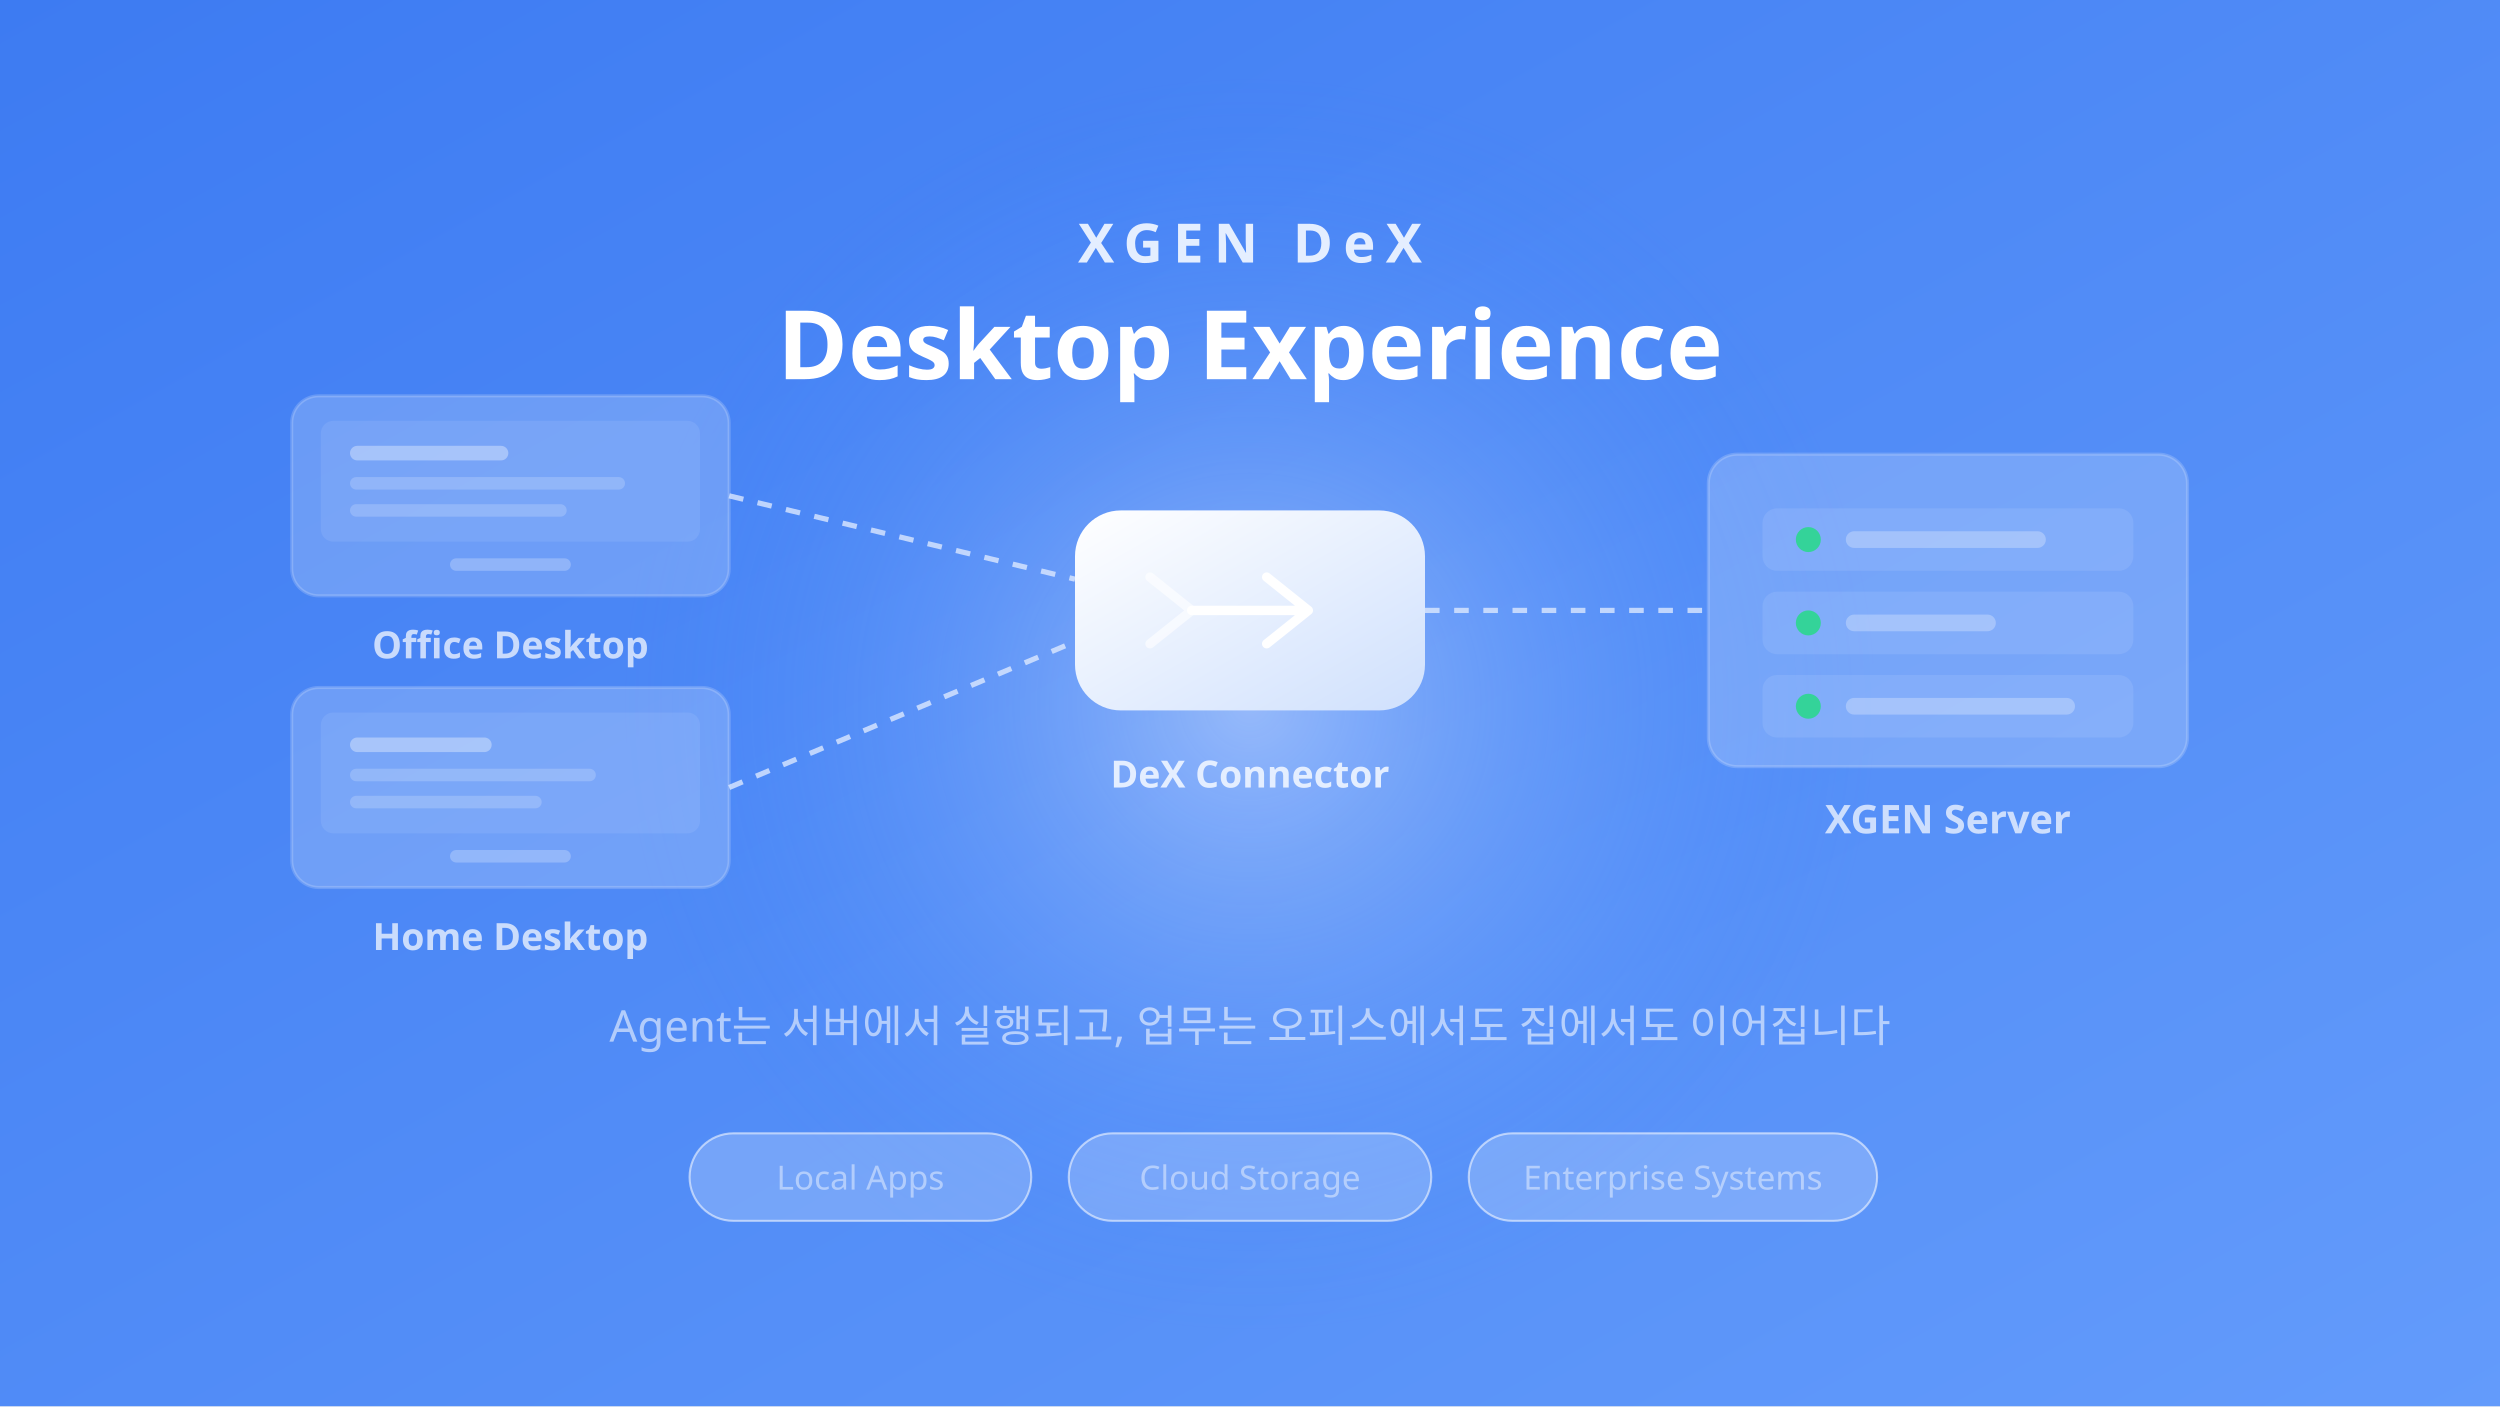
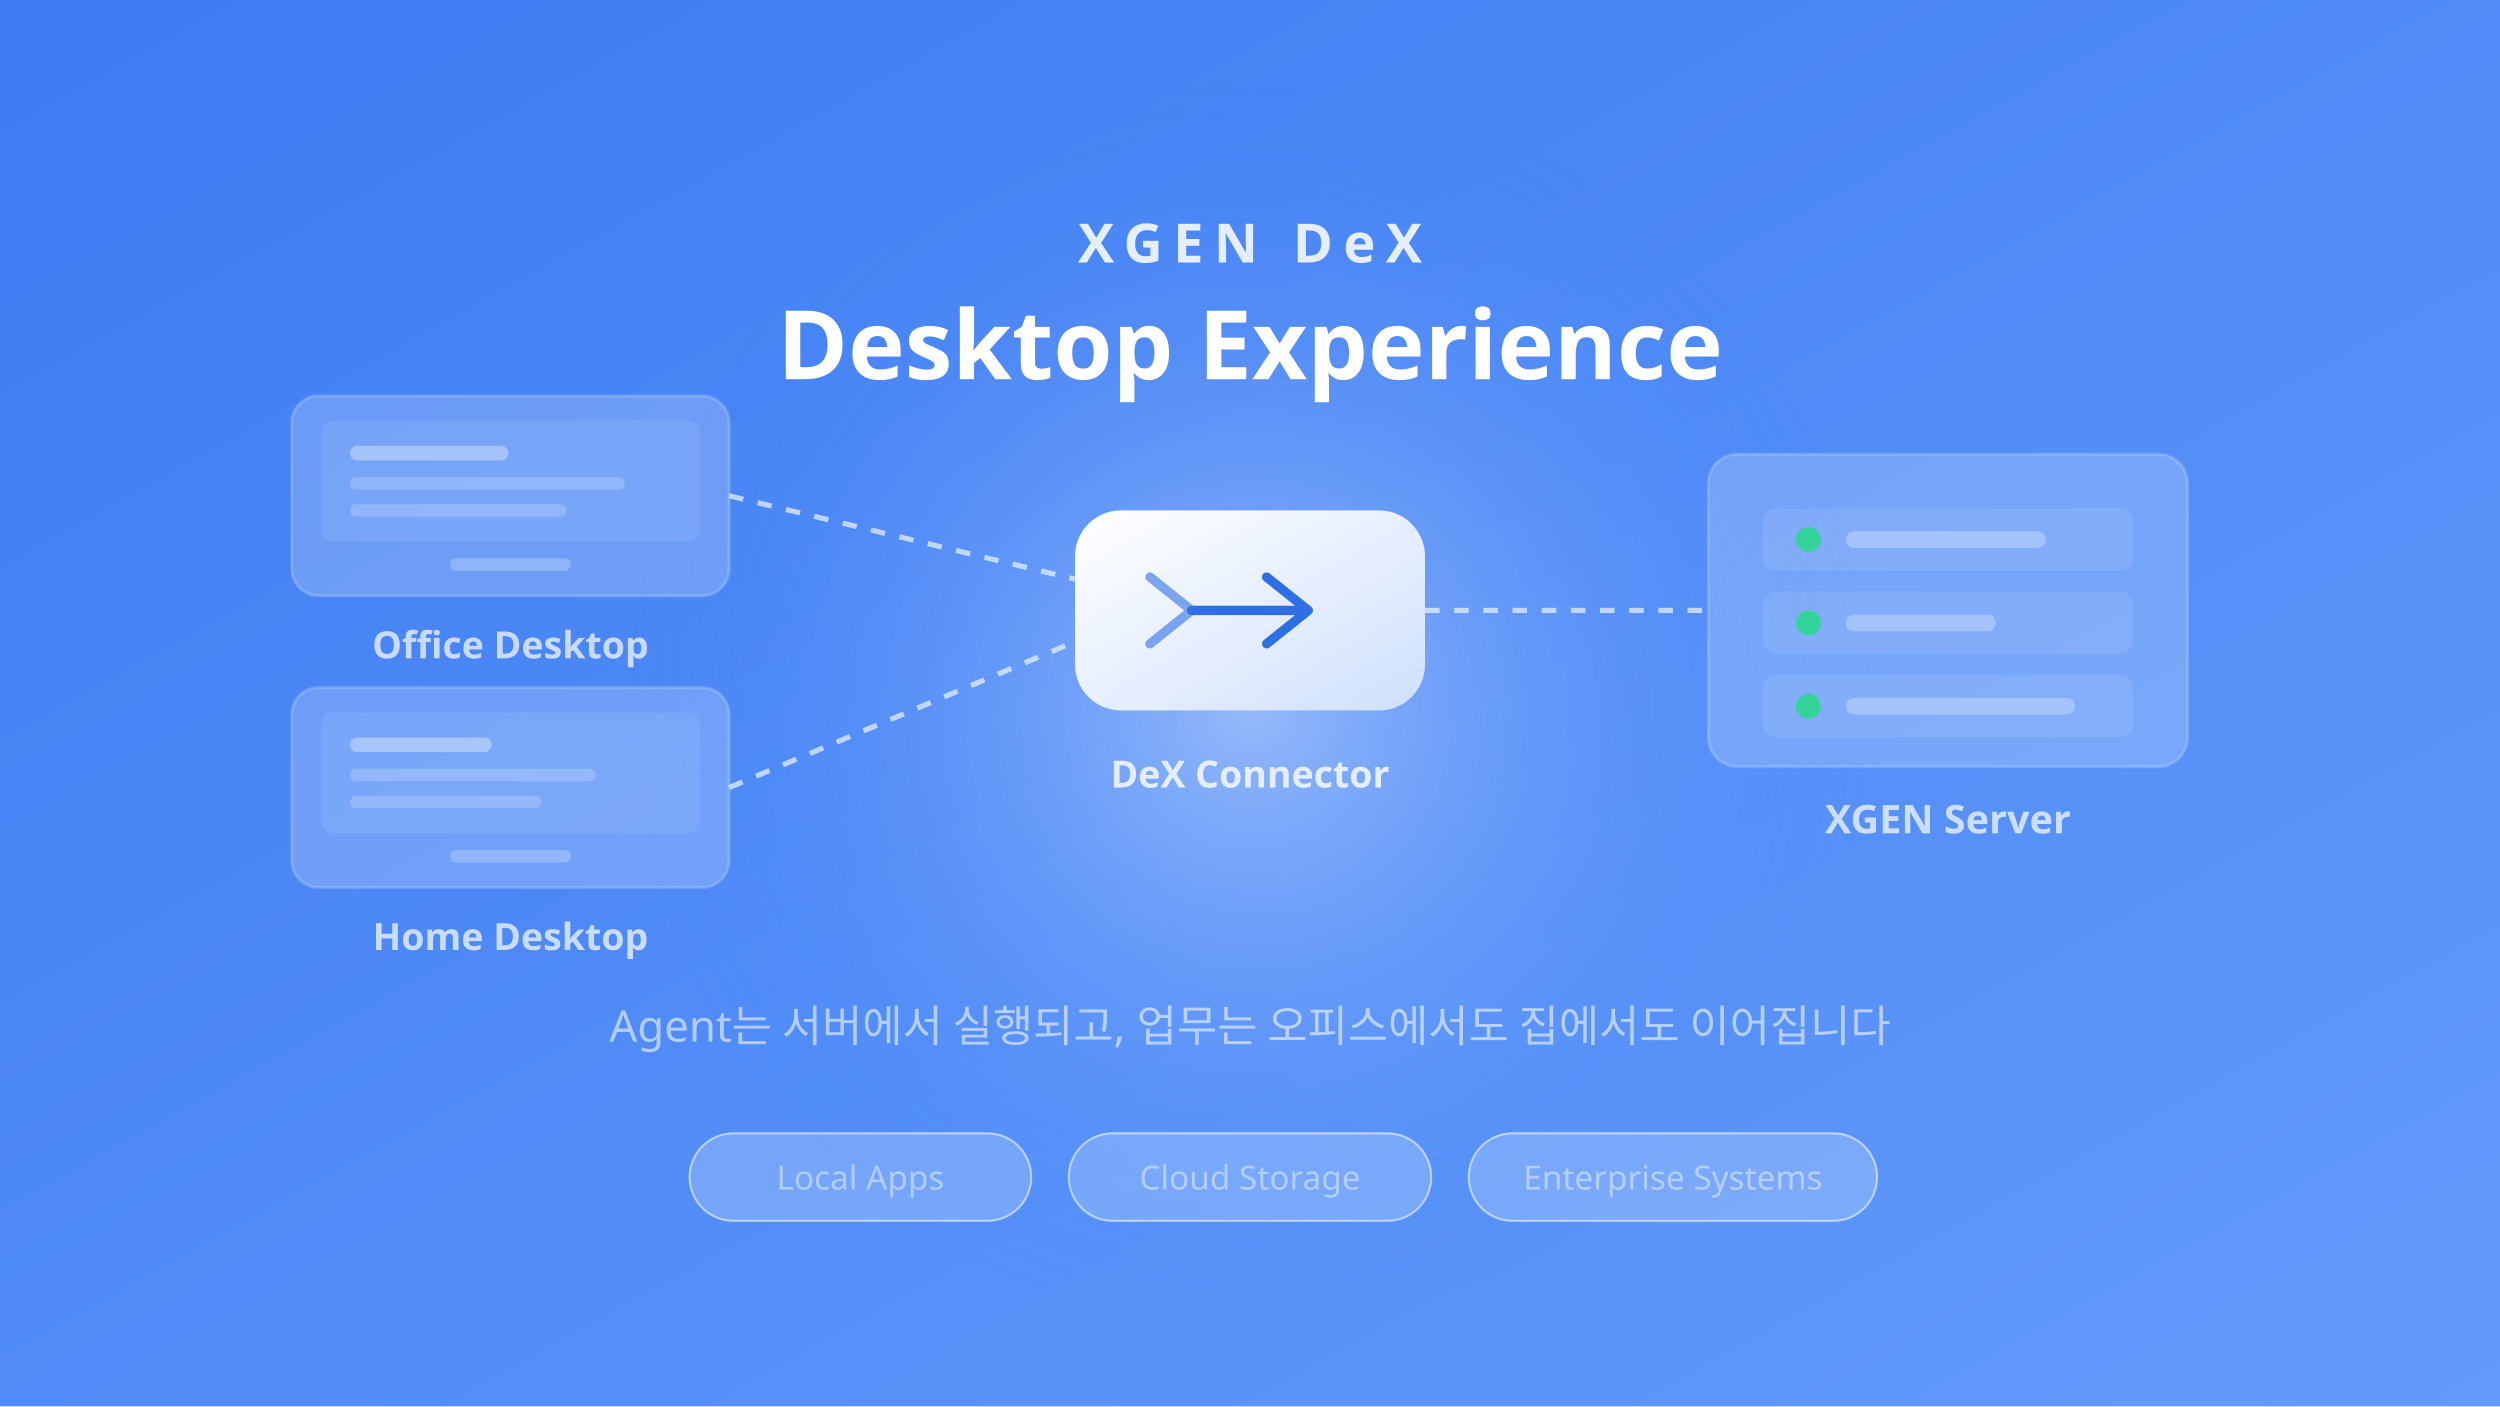
<svg xmlns="http://www.w3.org/2000/svg" viewBox="0 0 1200 675" role="img" aria-label="XGEN DeX — 서버에서 실행되는 Agent와 오피스·집의 사용자 데스크톱을 잇는 커넥터">
  <defs>
    <linearGradient id="bg" x1="0" y1="0" x2="1" y2="1">
      <stop offset="0" stop-color="#3d7bf2" />
      <stop offset="1" stop-color="#639bfb" />
    </linearGradient>
    <linearGradient id="brand" x1="0" y1="0" x2="1" y2="1">
      <stop offset="0" stop-color="#ffffff" />
      <stop offset="1" stop-color="#cfe0fd" />
    </linearGradient>
    <radialGradient id="glow" cx="50%" cy="50%" r="50%">
      <stop offset="0" stop-color="#ffffff" stop-opacity="0.4" />
      <stop offset="1" stop-color="#2f7bff" stop-opacity="0" />
    </radialGradient>
  </defs>
  <rect width="1200" height="675" fill="url(#bg)" />
  <circle cx="600" cy="338" r="300" fill="url(#glow)" />
  <g transform="translate(140 190)">
    <rect width="210" height="96" rx="13" fill="#ffffff33" stroke="#ffffff2e" stroke-width="1.5" />
    <rect x="14" y="12" width="182" height="58" rx="6" fill="#ffffff14" />
    <rect x="28" y="24" width="76" height="7" rx="3.5" fill="#ffffff59" />
    <rect x="28" y="39" width="132" height="6" rx="3" fill="#ffffff30" />
    <rect x="28" y="52" width="104" height="6" rx="3" fill="#ffffff30" />
    <rect x="76" y="78" width="58" height="6" rx="3" fill="#ffffff3d" />
    <text x="105" y="126" text-anchor="middle" font-family="Pretendard,'Pretendard Variable','Malgun Gothic','Apple SD Gothic Neo','Noto Sans KR',sans-serif" font-size="18" font-weight="600" fill="#ffffffb3">Office Desktop</text>
  </g>
  <g transform="translate(140 330)">
    <rect width="210" height="96" rx="13" fill="#ffffff33" stroke="#ffffff2e" stroke-width="1.5" />
    <rect x="14" y="12" width="182" height="58" rx="6" fill="#ffffff14" />
    <rect x="28" y="24" width="68" height="7" rx="3.5" fill="#ffffff59" />
    <rect x="28" y="39" width="118" height="6" rx="3" fill="#ffffff30" />
    <rect x="28" y="52" width="92" height="6" rx="3" fill="#ffffff30" />
    <rect x="76" y="78" width="58" height="6" rx="3" fill="#ffffff3d" />
    <text x="105" y="126" text-anchor="middle" font-family="Pretendard,'Pretendard Variable','Malgun Gothic','Apple SD Gothic Neo','Noto Sans KR',sans-serif" font-size="18" font-weight="600" fill="#ffffffb3">Home Desktop</text>
  </g>
  <g transform="translate(820 218)">
    <rect width="230" height="150" rx="14" fill="#ffffff33" stroke="#ffffff2e" stroke-width="1.5" />
    <rect x="26" y="26" width="178" height="30" rx="7" fill="#ffffff17" />
    <circle cx="48" cy="41" r="6" fill="#34d399" />
    <rect x="66" y="37" width="96" height="8" rx="4" fill="#ffffff45" />
    <rect x="26" y="66" width="178" height="30" rx="7" fill="#ffffff17" />
    <circle cx="48" cy="81" r="6" fill="#34d399" />
    <rect x="66" y="77" width="72" height="8" rx="4" fill="#ffffff45" />
    <rect x="26" y="106" width="178" height="30" rx="7" fill="#ffffff17" />
    <circle cx="48" cy="121" r="6" fill="#34d399" />
    <rect x="66" y="117" width="110" height="8" rx="4" fill="#ffffff45" />
    <text x="115" y="182" text-anchor="middle" font-family="Pretendard,'Pretendard Variable','Malgun Gothic','Apple SD Gothic Neo','Noto Sans KR',sans-serif" font-size="19" font-weight="600" fill="#ffffffb3">XGEN Server</text>
  </g>
  <line x1="350" y1="238" x2="516" y2="278" stroke="#e4eeff" stroke-width="2.5" stroke-dasharray="7 7" opacity="0.75" />
  <line x1="350" y1="378" x2="516" y2="308" stroke="#e4eeff" stroke-width="2.5" stroke-dasharray="7 7" opacity="0.75" />
  <line x1="684" y1="293" x2="820" y2="293" stroke="#e4eeff" stroke-width="2.5" stroke-dasharray="7 7" opacity="0.75" />
  <g transform="translate(516 245)">
    <rect width="168" height="96" rx="22" fill="url(#brand)" />
-     <path d="M56 48 h56 M92 32 l20 16 -20 16" fill="none" stroke="#ffffff" stroke-width="4.5" stroke-linecap="round" stroke-linejoin="round" />
-     <path d="M56 48 l-20 -16 M56 48 l-20 16" fill="none" stroke="#ffffff" stroke-width="4.5" stroke-linecap="round" stroke-linejoin="round" opacity="0.6" />
+     <path d="M56 48 h56 M92 32 l20 16 -20 16" fill="none" stroke="#2f6fe4" stroke-width="4.5" stroke-linecap="round" stroke-linejoin="round" />
+     <path d="M56 48 l-20 -16 M56 48 l-20 16" fill="none" stroke="#2f6fe4" stroke-width="4.5" stroke-linecap="round" stroke-linejoin="round" opacity="0.6" />
  </g>
  <text x="600" y="378" text-anchor="middle" font-family="Pretendard,'Pretendard Variable','Malgun Gothic','Apple SD Gothic Neo','Noto Sans KR',sans-serif" font-size="18" font-weight="700" fill="#e4eeff">DeX Connector</text>
  <text x="600" y="126" text-anchor="middle" font-family="Pretendard,'Pretendard Variable','Malgun Gothic','Apple SD Gothic Neo','Noto Sans KR',sans-serif" font-size="26" font-weight="600" fill="#e4eeff" letter-spacing="5">XGEN DeX</text>
  <text x="600" y="182" text-anchor="middle" font-family="Pretendard,'Pretendard Variable','Malgun Gothic','Apple SD Gothic Neo','Noto Sans KR',sans-serif" font-size="46" font-weight="700" fill="#ffffff">Desktop Experience</text>
  <text x="600" y="500" text-anchor="middle" font-family="Pretendard,'Pretendard Variable','Malgun Gothic','Apple SD Gothic Neo','Noto Sans KR',sans-serif" font-size="21" fill="#ffffff8f">Agent는 서버에서 실행되고, 업무는 오피스에서도 집에서도 이어집니다</text>
  <g font-family="Pretendard,'Pretendard Variable','Malgun Gothic','Apple SD Gothic Neo','Noto Sans KR',sans-serif" font-size="16" fill="#ffffff70">
    <rect x="331" y="544" width="164" height="42" rx="21" fill="#ffffff33" stroke="#ffffff8c" />
    <text x="413" y="571" text-anchor="middle">Local Apps</text>
    <rect x="513" y="544" width="174" height="42" rx="21" fill="#ffffff33" stroke="#ffffff8c" />
    <text x="600" y="571" text-anchor="middle">Cloud Storage</text>
    <rect x="705" y="544" width="196" height="42" rx="21" fill="#ffffff33" stroke="#ffffff8c" />
    <text x="803" y="571" text-anchor="middle">Enterprise Systems</text>
  </g>
</svg>
